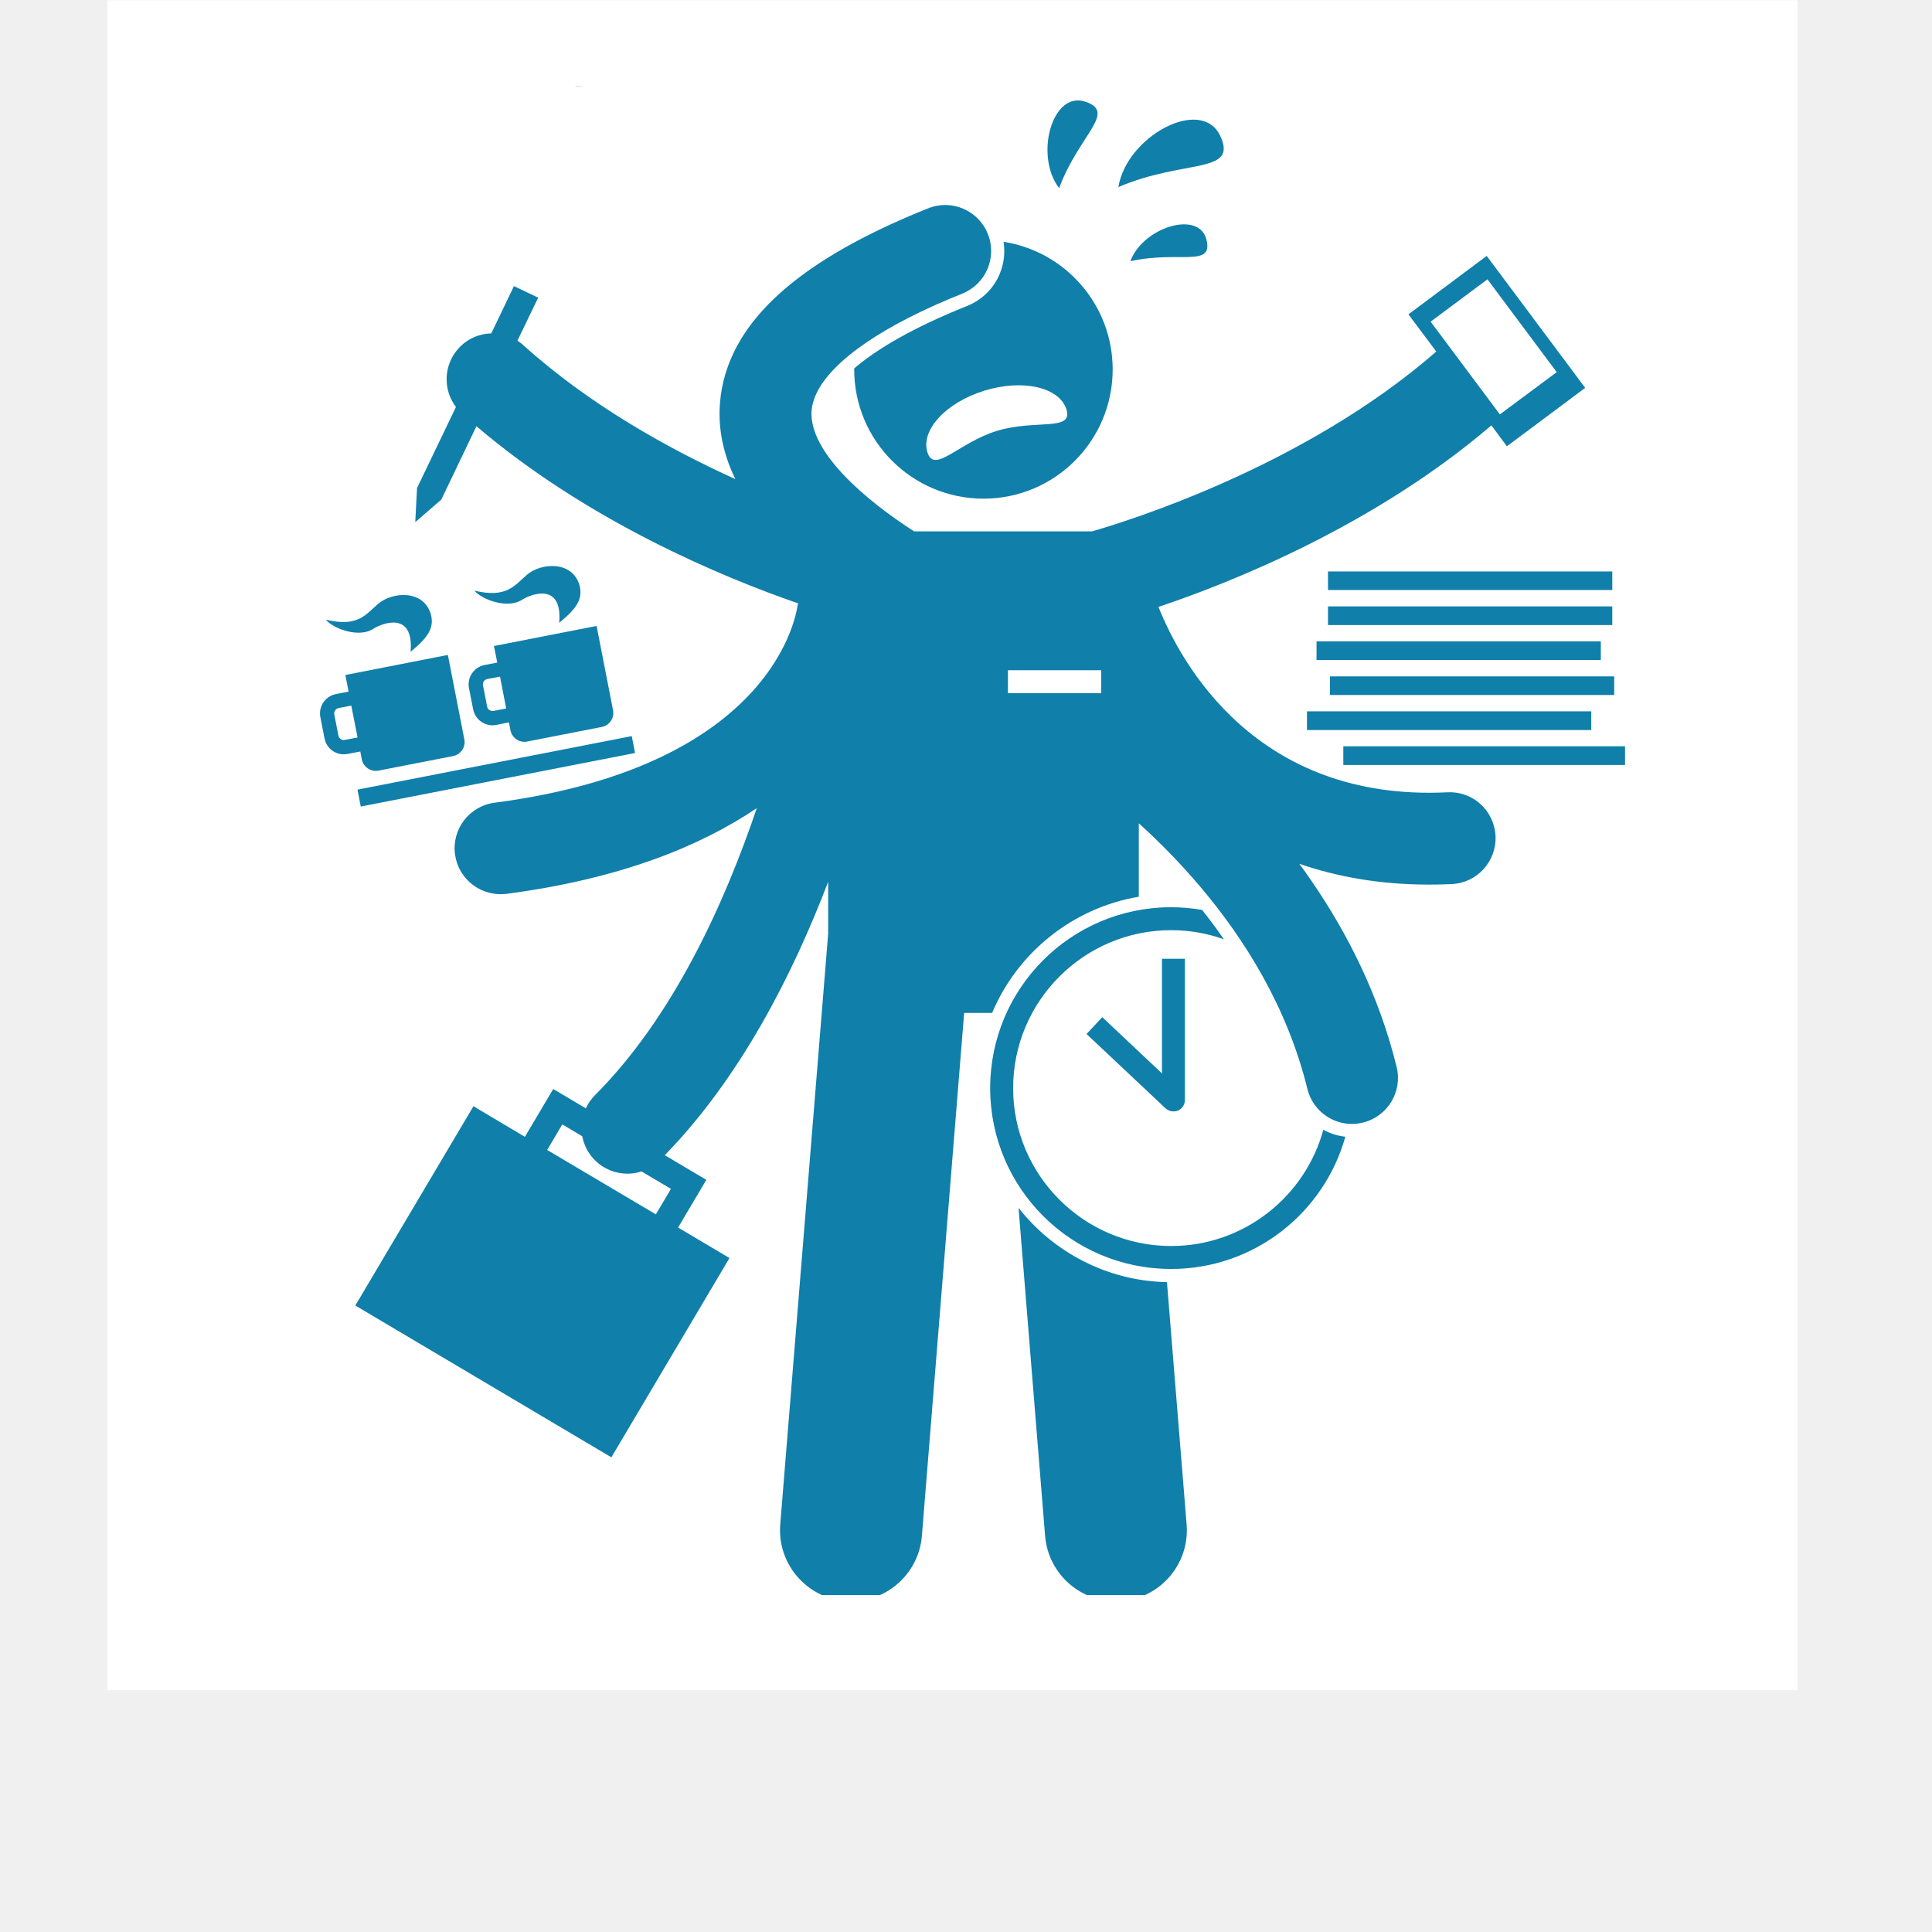
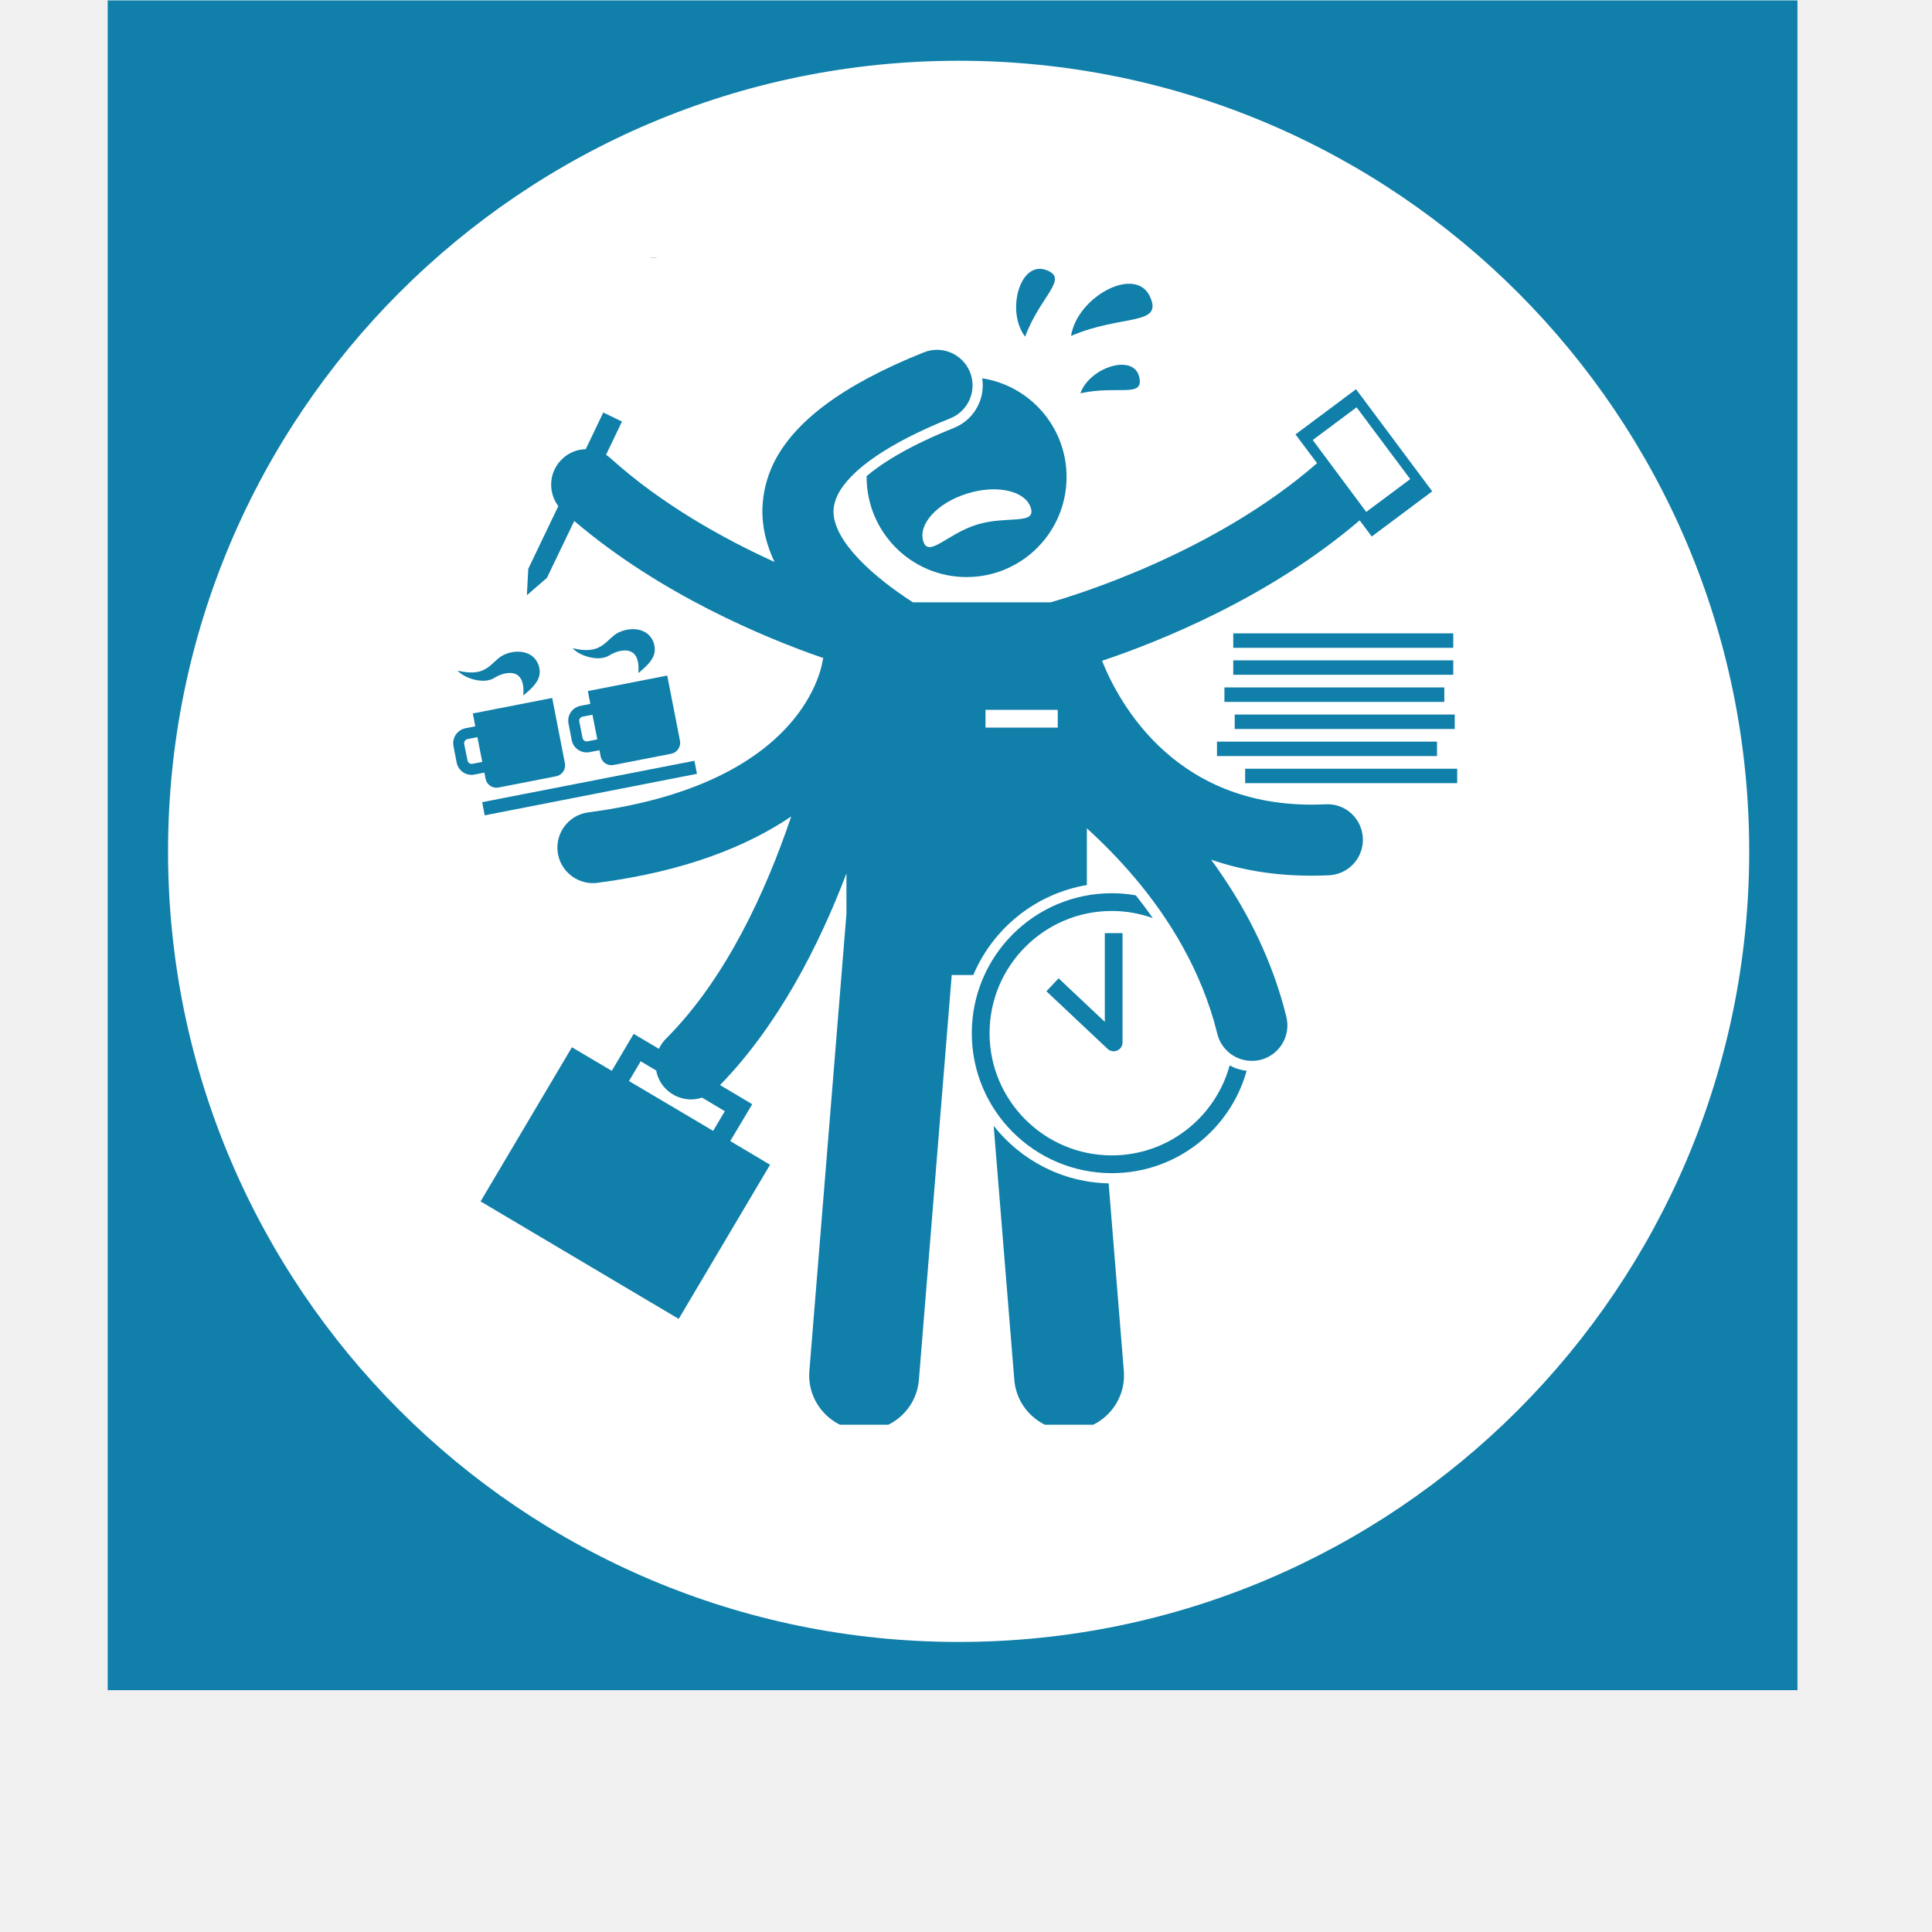
<svg xmlns="http://www.w3.org/2000/svg" width="84" zoomAndPan="magnify" viewBox="0 0 63.12 71.04" height="84" preserveAspectRatio="xMidYMid meet" version="1.0">
  <defs>
-     <clipPath id="d4e341b939">
+     <clipPath id="3169986452">
      <path d="M 0 0.016 L 62.133 0.016 L 62.133 62.148 L 0 62.148 Z M 0 0.016 " clip-rule="nonzero" />
    </clipPath>
-     <clipPath id="43fb3f5035">
-       <path d="M 33 44 L 40 44 L 40 58.652 L 33 58.652 Z M 33 44 " clip-rule="nonzero" />
+     <clipPath id="987fc19d92">
+       <path d="M 2.219 2.234 L 60.359 2.234 L 60.359 60.375 L 2.219 60.375 Z M 2.219 2.234 " clip-rule="nonzero" />
    </clipPath>
-     <clipPath id="8b40331181">
-       <path d="M 34 3.176 L 37 3.176 L 37 7 L 34 7 Z M 34 3.176 " clip-rule="nonzero" />
+     <clipPath id="f3ba7c5f76">
+       <path d="M 31.289 2.234 C 15.234 2.234 2.219 15.25 2.219 31.305 C 2.219 47.359 15.234 60.375 31.289 60.375 C 47.344 60.375 60.359 47.359 60.359 31.305 C 60.359 15.25 47.344 2.234 31.289 2.234 Z M 31.289 2.234 " clip-rule="nonzero" />
    </clipPath>
-     <clipPath id="ea90ec3550">
-       <path d="M 45 27 L 55.793 27 L 55.793 29 L 45 29 Z M 45 27 " clip-rule="nonzero" />
+     <clipPath id="3a8ed547f6">
+       <path d="M 0.219 0.234 L 58.359 0.234 L 58.359 58.375 L 0.219 58.375 Z M 0.219 0.234 " clip-rule="nonzero" />
    </clipPath>
-     <clipPath id="14645a933f">
-       <path d="M 44 24 L 55.793 24 L 55.793 26 L 44 26 Z M 44 24 " clip-rule="nonzero" />
+     <clipPath id="a58501deaf">
+       <path d="M 29.289 0.234 C 13.234 0.234 0.219 13.25 0.219 29.305 C 0.219 45.359 13.234 58.375 29.289 58.375 C 45.344 58.375 58.359 45.359 58.359 29.305 C 58.359 13.25 45.344 0.234 29.289 0.234 Z M 29.289 0.234 " clip-rule="nonzero" />
    </clipPath>
-     <clipPath id="11bdc4e3d7">
-       <path d="M 44 22 L 55.793 22 L 55.793 23 L 44 23 Z M 44 22 " clip-rule="nonzero" />
+     <clipPath id="330db5b4a4">
+       <rect x="0" width="59" y="0" height="59" />
    </clipPath>
-     <clipPath id="b714b4e923">
-       <path d="M 44 21 L 55.793 21 L 55.793 22 L 44 22 Z M 44 21 " clip-rule="nonzero" />
+     <clipPath id="6d054f8b29">
+       <path d="M 32 41 L 38 41 L 38 52.387 L 32 52.387 Z M 32 41 " clip-rule="nonzero" />
    </clipPath>
-     <clipPath id="7581520ae8">
-       <path d="M 7.711 24 L 14 24 L 14 29 L 7.711 29 Z M 7.711 24 " clip-rule="nonzero" />
+     <clipPath id="b5f82aa303">
+       <path d="M 33 9.484 L 35 9.484 L 35 13 L 33 13 Z M 33 9.484 " clip-rule="nonzero" />
    </clipPath>
-     <clipPath id="97589b7643">
-       <path d="M 9 7 L 55 7 L 55 58.652 L 9 58.652 Z M 9 7 " clip-rule="nonzero" />
+     <clipPath id="e8938875fe">
+       <path d="M 41 28 L 49.621 28 L 49.621 29 L 41 29 Z M 41 28 " clip-rule="nonzero" />
    </clipPath>
-     <clipPath id="dc83414826">
-       <path d="M 17 3.176 L 18 3.176 L 18 4 L 17 4 Z M 17 3.176 " clip-rule="nonzero" />
+     <clipPath id="5d89490e4d">
+       <path d="M 41 26 L 49.621 26 L 49.621 27 L 41 27 Z M 41 26 " clip-rule="nonzero" />
+     </clipPath>
+     <clipPath id="c6405d575f">
+       <path d="M 41 25 L 49.621 25 L 49.621 26 L 41 26 Z M 41 25 " clip-rule="nonzero" />
+     </clipPath>
+     <clipPath id="362afebdf9">
+       <path d="M 41 24 L 49.621 24 L 49.621 25 L 41 25 Z M 41 24 " clip-rule="nonzero" />
+     </clipPath>
+     <clipPath id="4c7c40635f">
+       <path d="M 41 23 L 49.621 23 L 49.621 24 L 41 24 Z M 41 23 " clip-rule="nonzero" />
+     </clipPath>
+     <clipPath id="34592c659a">
+       <path d="M 12.637 25 L 17 25 L 17 29 L 12.637 29 Z M 12.637 25 " clip-rule="nonzero" />
+     </clipPath>
+     <clipPath id="57ab94c107">
+       <path d="M 12.637 23 L 16 23 L 16 26 L 12.637 26 Z M 12.637 23 " clip-rule="nonzero" />
+     </clipPath>
+     <clipPath id="a5b51f96bb">
+       <path d="M 13 12 L 49 12 L 49 52.387 L 13 52.387 Z M 13 12 " clip-rule="nonzero" />
+     </clipPath>
+     <clipPath id="401e677f5a">
+       <path d="M 19 9.484 L 21 9.484 L 21 10 L 19 10 Z M 19 9.484 " clip-rule="nonzero" />
    </clipPath>
  </defs>
-   <g clip-path="url(#d4e341b939)">
+   <g clip-path="url(#3169986452)">
    <path fill="#ffffff" d="M 0 0.016 L 62.133 0.016 L 62.133 62.148 L 0 62.148 Z M 0 0.016 " fill-opacity="1" fill-rule="nonzero" />
-     <path fill="#ffffff" d="M 0 0.016 L 62.133 0.016 L 62.133 62.148 L 0 62.148 Z M 0 0.016 " fill-opacity="1" fill-rule="nonzero" />
+     <path fill="#107faa" d="M 0 0.016 L 62.133 0.016 L 62.133 62.148 L 0 62.148 Z M 0 0.016 " fill-opacity="1" fill-rule="nonzero" />
  </g>
-   <g clip-path="url(#43fb3f5035)">
-     <path fill="#107faa" d="M 33.492 44.414 L 34.469 56.477 C 34.586 57.914 35.844 58.984 37.281 58.871 C 38.719 58.754 39.789 57.496 39.672 56.055 L 38.949 47.145 C 36.738 47.098 34.77 46.039 33.492 44.414 Z M 33.492 44.414 " fill-opacity="1" fill-rule="nonzero" />
+   <g clip-path="url(#987fc19d92)">
+     <g clip-path="url(#f3ba7c5f76)">
+       <g transform="matrix(1, 0, 0, 1, 2, 2)">
+         <g clip-path="url(#330db5b4a4)">
+           <g clip-path="url(#3a8ed547f6)">
+             <g clip-path="url(#a58501deaf)">
+               <path fill="#ffffff" d="M 0.219 0.234 L 58.359 0.234 L 58.359 58.375 L 0.219 58.375 Z M 0.219 0.234 " fill-opacity="1" fill-rule="nonzero" />
+             </g>
+           </g>
+         </g>
+       </g>
+     </g>
  </g>
-   <path fill="#107faa" d="M 32.793 10.086 C 32.566 10.621 32.141 11.031 31.602 11.25 C 29.605 12.047 28.273 12.84 27.453 13.543 C 27.453 13.555 27.449 13.57 27.449 13.586 C 27.449 16.207 29.578 18.336 32.203 18.336 C 34.828 18.336 36.953 16.207 36.953 13.586 C 36.953 11.211 35.215 9.246 32.941 8.891 C 33.004 9.293 32.957 9.703 32.793 10.086 Z M 35.254 15.059 C 35.504 15.875 34.109 15.41 32.695 15.844 C 31.285 16.277 30.391 17.445 30.141 16.629 C 29.887 15.812 30.828 14.797 32.242 14.363 C 33.652 13.93 35 14.238 35.254 15.059 Z M 35.254 15.059 " fill-opacity="1" fill-rule="nonzero" />
-   <path fill="#107faa" d="M 40.914 5.008 C 40.23 3.516 37.461 5.008 37.164 6.879 C 39.59 5.84 41.559 6.414 40.914 5.008 Z M 40.914 5.008 " fill-opacity="1" fill-rule="nonzero" />
-   <g clip-path="url(#8b40331181)">
-     <path fill="#107faa" d="M 34.984 6.918 C 35.711 4.957 37.113 4.137 35.957 3.742 C 34.723 3.32 34.07 5.727 34.984 6.918 Z M 34.984 6.918 " fill-opacity="1" fill-rule="nonzero" />
+   <g clip-path="url(#6d054f8b29)">
+     <path fill="#107faa" d="M 32.578 41.398 L 33.336 50.734 C 33.426 51.848 34.402 52.676 35.512 52.586 C 36.625 52.496 37.453 51.52 37.363 50.41 L 36.805 43.512 C 35.094 43.477 33.57 42.656 32.578 41.398 Z M 32.578 41.398 " fill-opacity="1" fill-rule="nonzero" />
  </g>
-   <path fill="#107faa" d="M 37.605 9.605 C 39.391 9.207 40.656 9.852 40.402 8.812 C 40.125 7.707 38.051 8.367 37.605 9.605 Z M 37.605 9.605 " fill-opacity="1" fill-rule="nonzero" />
-   <g clip-path="url(#ea90ec3550)">
-     <path fill="#107faa" d="M 45.434 27.441 L 55.887 27.441 L 55.887 28.129 L 45.434 28.129 Z M 45.434 27.441 " fill-opacity="1" fill-rule="nonzero" />
+   <path fill="#107faa" d="M 32.039 14.832 C 31.863 15.246 31.535 15.566 31.117 15.734 C 29.574 16.352 28.543 16.965 27.906 17.508 C 27.906 17.52 27.906 17.531 27.906 17.539 C 27.906 19.57 29.551 21.219 31.582 21.219 C 33.613 21.219 35.258 19.57 35.258 17.539 C 35.258 15.703 33.914 14.184 32.156 13.91 C 32.203 14.219 32.168 14.539 32.039 14.832 Z M 33.945 18.68 C 34.137 19.312 33.059 18.953 31.965 19.289 C 30.871 19.625 30.18 20.531 29.988 19.898 C 29.793 19.266 30.52 18.48 31.613 18.145 C 32.707 17.809 33.75 18.047 33.945 18.68 Z M 33.945 18.68 " fill-opacity="1" fill-rule="nonzero" />
+   <path fill="#107faa" d="M 38.324 10.906 C 37.797 9.75 35.652 10.902 35.422 12.352 C 37.301 11.547 38.824 11.992 38.324 10.906 Z M 38.324 10.906 " fill-opacity="1" fill-rule="nonzero" />
+   <g clip-path="url(#b5f82aa303)">
+     <path fill="#107faa" d="M 33.734 12.379 C 34.297 10.863 35.383 10.23 34.488 9.922 C 33.535 9.598 33.027 11.457 33.734 12.379 Z M 33.734 12.379 " fill-opacity="1" fill-rule="nonzero" />
  </g>
-   <path fill="#107faa" d="M 44.098 26.156 L 54.551 26.156 L 54.551 26.844 L 44.098 26.844 Z M 44.098 26.156 " fill-opacity="1" fill-rule="nonzero" />
-   <g clip-path="url(#14645a933f)">
-     <path fill="#107faa" d="M 44.941 24.871 L 55.395 24.871 L 55.395 25.555 L 44.941 25.555 Z M 44.941 24.871 " fill-opacity="1" fill-rule="nonzero" />
+   <path fill="#107faa" d="M 35.766 14.461 C 37.148 14.156 38.125 14.652 37.926 13.848 C 37.715 12.992 36.109 13.504 35.766 14.461 Z M 35.766 14.461 " fill-opacity="1" fill-rule="nonzero" />
+   <g clip-path="url(#e8938875fe)">
+     <path fill="#107faa" d="M 41.824 28.266 L 49.914 28.266 L 49.914 28.797 L 41.824 28.797 Z M 41.824 28.266 " fill-opacity="1" fill-rule="nonzero" />
  </g>
-   <path fill="#107faa" d="M 44.449 23.582 L 54.902 23.582 L 54.902 24.27 L 44.449 24.27 Z M 44.449 23.582 " fill-opacity="1" fill-rule="nonzero" />
-   <g clip-path="url(#11bdc4e3d7)">
-     <path fill="#107faa" d="M 44.871 22.297 L 55.324 22.297 L 55.324 22.984 L 44.871 22.984 Z M 44.871 22.297 " fill-opacity="1" fill-rule="nonzero" />
+   <path fill="#107faa" d="M 40.789 27.27 L 48.879 27.27 L 48.879 27.801 L 40.789 27.801 Z M 40.789 27.27 " fill-opacity="1" fill-rule="nonzero" />
+   <g clip-path="url(#5d89490e4d)">
+     <path fill="#107faa" d="M 41.441 26.273 L 49.531 26.273 L 49.531 26.805 L 41.441 26.805 Z M 41.441 26.273 " fill-opacity="1" fill-rule="nonzero" />
  </g>
-   <g clip-path="url(#b714b4e923)">
-     <path fill="#107faa" d="M 44.871 21.012 L 55.324 21.012 L 55.324 21.695 L 44.871 21.695 Z M 44.871 21.012 " fill-opacity="1" fill-rule="nonzero" />
+   <g clip-path="url(#c6405d575f)">
+     <path fill="#107faa" d="M 41.062 25.277 L 49.148 25.277 L 49.148 25.809 L 41.062 25.809 Z M 41.062 25.277 " fill-opacity="1" fill-rule="nonzero" />
  </g>
-   <path fill="#107faa" d="M 9.184 29.035 L 19.27 27.066 L 19.391 27.688 L 9.305 29.656 Z M 9.184 29.035 " fill-opacity="1" fill-rule="nonzero" />
-   <g clip-path="url(#7581520ae8)">
-     <path fill="#107faa" d="M 9.344 27.922 C 9.398 28.203 9.676 28.391 9.957 28.336 L 12.699 27.801 C 12.984 27.742 13.172 27.469 13.113 27.184 L 12.508 24.082 L 8.738 24.82 L 8.859 25.43 L 8.391 25.523 C 8 25.598 7.742 25.98 7.82 26.371 L 7.973 27.152 C 8.047 27.543 8.43 27.801 8.82 27.723 L 9.289 27.633 Z M 8.719 27.207 C 8.613 27.23 8.508 27.16 8.484 27.051 L 8.332 26.27 C 8.312 26.164 8.383 26.059 8.492 26.035 L 8.957 25.945 L 9.188 27.117 Z M 8.719 27.207 " fill-opacity="1" fill-rule="nonzero" />
+   <g clip-path="url(#362afebdf9)">
+     <path fill="#107faa" d="M 41.387 24.281 L 49.477 24.281 L 49.477 24.812 L 41.387 24.812 Z M 41.387 24.281 " fill-opacity="1" fill-rule="nonzero" />
  </g>
-   <path fill="#107faa" d="M 11.883 22.586 C 11.613 21.672 10.469 21.762 9.953 22.195 C 9.492 22.586 9.219 23.074 8.02 22.785 C 8.309 23.129 9.27 23.477 9.793 23.105 C 10.113 22.91 11.262 22.473 11.137 23.965 C 11.82 23.414 12.004 23.062 11.883 22.586 Z M 11.883 22.586 " fill-opacity="1" fill-rule="nonzero" />
-   <path fill="#107faa" d="M 13.285 25.305 L 13.438 26.082 C 13.516 26.477 13.895 26.73 14.285 26.656 L 14.754 26.562 L 14.809 26.852 C 14.867 27.137 15.141 27.324 15.426 27.266 L 18.168 26.73 C 18.449 26.676 18.637 26.402 18.582 26.117 L 17.977 23.016 L 14.203 23.754 L 14.324 24.363 L 13.855 24.453 C 13.465 24.531 13.207 24.91 13.285 25.305 Z M 13.957 24.969 L 14.426 24.879 L 14.652 26.051 L 14.188 26.141 C 14.078 26.16 13.973 26.09 13.953 25.984 L 13.801 25.203 C 13.777 25.094 13.848 24.988 13.957 24.969 Z M 13.957 24.969 " fill-opacity="1" fill-rule="nonzero" />
-   <path fill="#107faa" d="M 17.348 21.52 C 17.082 20.605 15.934 20.695 15.422 21.129 C 14.961 21.52 14.688 22.004 13.484 21.719 C 13.773 22.062 14.734 22.406 15.258 22.039 C 15.578 21.844 16.73 21.406 16.602 22.898 C 17.285 22.348 17.473 21.996 17.348 21.52 Z M 17.348 21.52 " fill-opacity="1" fill-rule="nonzero" />
-   <g clip-path="url(#97589b7643)">
-     <path fill="#107faa" d="M 22.863 46.258 L 20.973 45.137 L 22.012 43.383 L 20.484 42.477 C 23.242 39.645 25.172 35.879 26.492 32.422 L 26.492 34.332 L 24.73 56.055 C 24.613 57.492 25.688 58.754 27.121 58.871 C 28.559 58.984 29.82 57.914 29.938 56.477 L 31.492 37.246 L 32.52 37.246 C 33.453 35.031 35.477 33.383 37.914 32.973 L 37.914 30.273 C 38.629 30.918 39.406 31.699 40.172 32.602 C 41.805 34.531 43.375 37.031 44.113 40.039 C 44.301 40.809 44.992 41.328 45.75 41.328 C 45.883 41.328 46.02 41.309 46.156 41.277 C 47.062 41.055 47.617 40.141 47.395 39.234 C 46.746 36.59 45.578 34.301 44.25 32.371 C 44.109 32.164 43.965 31.961 43.816 31.762 C 45.188 32.234 46.766 32.527 48.578 32.527 C 48.855 32.527 49.137 32.523 49.426 32.508 C 50.355 32.461 51.074 31.672 51.031 30.738 C 50.984 29.805 50.199 29.086 49.262 29.133 C 42.207 29.48 39.449 24.352 38.637 22.316 C 41.352 21.406 46.586 19.316 50.879 15.641 L 51.449 16.41 L 54.328 14.262 L 50.707 9.41 L 47.828 11.559 L 48.852 12.926 C 44.004 17.16 37.461 19.176 36.191 19.539 L 29.652 19.539 C 27.871 18.395 25.832 16.656 25.879 15.164 C 25.887 14.934 25.953 14.691 26.07 14.449 C 26.648 13.25 28.527 11.953 31.422 10.797 C 32.289 10.449 32.711 9.469 32.363 8.602 C 32.016 7.734 31.035 7.312 30.168 7.66 C 26.32 9.199 23.949 10.965 22.992 13.02 C 22.688 13.672 22.523 14.352 22.5 15.066 C 22.473 15.973 22.695 16.824 23.078 17.617 C 20.617 16.5 17.715 14.887 15.281 12.691 C 15.215 12.629 15.141 12.578 15.066 12.527 L 15.828 10.945 L 14.938 10.52 L 14.105 12.258 C 13.66 12.27 13.219 12.457 12.898 12.812 C 12.344 13.426 12.324 14.332 12.805 14.965 L 11.375 17.945 L 11.309 19.199 L 12.266 18.371 L 13.559 15.672 C 17.648 19.16 22.582 21.215 25.379 22.184 C 25.344 22.512 24.57 28.16 14.227 29.516 C 13.301 29.637 12.648 30.484 12.77 31.41 C 12.883 32.262 13.609 32.879 14.445 32.879 C 14.516 32.879 14.59 32.875 14.664 32.867 C 18.855 32.316 21.797 31.113 23.867 29.715 C 22.664 33.273 20.766 37.422 17.914 40.273 C 17.773 40.418 17.66 40.578 17.582 40.754 L 16.383 40.043 L 15.34 41.801 L 13.449 40.676 L 9.105 48.004 L 18.52 53.586 Z M 50.734 10.27 L 53.281 13.684 L 51.191 15.238 L 48.645 11.828 Z M 33.102 24.645 L 36.531 24.645 L 36.531 25.488 L 33.102 25.488 Z M 25.379 22.184 C 25.398 22.191 25.418 22.195 25.438 22.203 L 25.379 22.199 Z M 16.715 41.344 L 17.449 41.781 C 17.512 42.105 17.664 42.41 17.914 42.66 C 18.246 42.992 18.676 43.156 19.109 43.156 C 19.285 43.156 19.461 43.129 19.629 43.074 L 20.711 43.715 L 20.156 44.652 L 16.16 42.285 Z M 16.715 41.344 " fill-opacity="1" fill-rule="nonzero" />
+   <g clip-path="url(#4c7c40635f)">
+     <path fill="#107faa" d="M 41.387 23.289 L 49.477 23.289 L 49.477 23.82 L 41.387 23.82 Z M 41.387 23.289 " fill-opacity="1" fill-rule="nonzero" />
  </g>
-   <path fill="#107faa" d="M 44.699 41.543 C 44.027 44.004 41.773 45.816 39.102 45.816 C 35.898 45.816 33.293 43.211 33.293 40.012 C 33.293 36.809 35.898 34.203 39.102 34.203 C 39.781 34.203 40.438 34.32 41.043 34.539 C 40.781 34.16 40.516 33.801 40.242 33.457 C 39.871 33.395 39.488 33.359 39.102 33.359 C 35.426 33.359 32.449 36.336 32.449 40.012 C 32.449 43.684 35.426 46.66 39.102 46.66 C 42.152 46.66 44.727 44.602 45.508 41.797 C 45.219 41.766 44.945 41.676 44.699 41.543 Z M 44.699 41.543 " fill-opacity="1" fill-rule="nonzero" />
-   <path fill="#107faa" d="M 38.898 40.754 C 38.98 40.828 39.082 40.867 39.188 40.867 C 39.246 40.867 39.301 40.859 39.355 40.836 C 39.512 40.77 39.609 40.613 39.609 40.445 L 39.609 35.254 L 38.766 35.254 L 38.766 39.469 L 36.57 37.402 L 35.992 38.02 Z M 38.898 40.754 " fill-opacity="1" fill-rule="nonzero" />
-   <g clip-path="url(#dc83414826)">
-     <path fill="#107faa" d="M 17.234 3.184 C 17.27 3.184 17.301 3.184 17.336 3.184 C 17.395 3.184 17.453 3.18 17.512 3.176 L 17.172 3.176 C 17.191 3.176 17.215 3.18 17.234 3.184 Z M 17.234 3.184 " fill-opacity="1" fill-rule="nonzero" />
+   <path fill="#107faa" d="M 13.77 29.496 L 21.574 27.973 L 21.668 28.453 L 13.863 29.98 Z M 13.77 29.496 " fill-opacity="1" fill-rule="nonzero" />
+   <g clip-path="url(#34592c659a)">
+     <path fill="#107faa" d="M 13.895 28.637 C 13.938 28.855 14.148 29 14.371 28.957 L 16.492 28.543 C 16.711 28.5 16.855 28.285 16.812 28.066 L 16.344 25.664 L 13.426 26.234 L 13.516 26.707 L 13.156 26.777 C 12.852 26.84 12.656 27.133 12.715 27.438 L 12.832 28.039 C 12.891 28.344 13.184 28.543 13.488 28.48 L 13.852 28.41 Z M 13.41 28.086 C 13.328 28.102 13.246 28.047 13.23 27.961 L 13.109 27.359 C 13.094 27.273 13.148 27.191 13.234 27.176 L 13.594 27.105 L 13.773 28.016 Z M 13.41 28.086 " fill-opacity="1" fill-rule="nonzero" />
+   </g>
+   <g clip-path="url(#57ab94c107)">
+     <path fill="#107faa" d="M 15.859 24.508 C 15.652 23.801 14.762 23.871 14.367 24.207 C 14.008 24.508 13.797 24.883 12.867 24.66 C 13.094 24.926 13.836 25.195 14.242 24.91 C 14.488 24.758 15.379 24.422 15.281 25.574 C 15.809 25.148 15.953 24.875 15.859 24.508 Z M 15.859 24.508 " fill-opacity="1" fill-rule="nonzero" />
+   </g>
+   <path fill="#107faa" d="M 16.945 26.609 L 17.062 27.215 C 17.121 27.516 17.414 27.715 17.719 27.656 L 18.082 27.586 L 18.125 27.809 C 18.168 28.027 18.379 28.172 18.598 28.129 L 20.723 27.715 C 20.941 27.672 21.086 27.457 21.043 27.238 L 20.574 24.84 L 17.656 25.41 L 17.746 25.883 L 17.387 25.953 C 17.082 26.012 16.883 26.305 16.945 26.609 Z M 17.465 26.352 L 17.824 26.281 L 18.004 27.188 L 17.641 27.258 C 17.559 27.273 17.477 27.219 17.461 27.137 L 17.34 26.531 C 17.324 26.449 17.379 26.367 17.465 26.352 Z M 17.465 26.352 " fill-opacity="1" fill-rule="nonzero" />
+   <path fill="#107faa" d="M 20.09 23.68 C 19.883 22.973 18.992 23.043 18.598 23.379 C 18.238 23.68 18.027 24.059 17.098 23.836 C 17.32 24.102 18.066 24.367 18.473 24.082 C 18.719 23.93 19.609 23.594 19.512 24.75 C 20.039 24.324 20.184 24.051 20.09 23.68 Z M 20.09 23.68 " fill-opacity="1" fill-rule="nonzero" />
+   <g clip-path="url(#a5b51f96bb)">
+     <path fill="#107faa" d="M 24.355 42.828 L 22.891 41.957 L 23.699 40.602 L 22.516 39.898 C 24.648 37.707 26.145 34.793 27.164 32.117 L 27.164 33.598 L 25.801 50.41 C 25.711 51.52 26.539 52.496 27.652 52.586 C 28.766 52.676 29.738 51.848 29.828 50.734 L 31.035 35.852 L 31.828 35.852 C 32.551 34.137 34.117 32.863 36.004 32.543 L 36.004 30.457 C 36.555 30.957 37.156 31.559 37.75 32.258 C 39.016 33.75 40.227 35.688 40.801 38.012 C 40.945 38.609 41.48 39.008 42.066 39.008 C 42.172 39.008 42.277 38.996 42.379 38.973 C 43.082 38.801 43.512 38.094 43.34 37.391 C 42.836 35.344 41.934 33.57 40.906 32.082 C 40.797 31.918 40.684 31.762 40.57 31.609 C 41.633 31.977 42.852 32.199 44.254 32.199 C 44.469 32.199 44.688 32.195 44.91 32.184 C 45.633 32.148 46.188 31.535 46.152 30.816 C 46.117 30.094 45.508 29.535 44.785 29.574 C 39.324 29.84 37.191 25.871 36.562 24.297 C 38.664 23.594 42.715 21.977 46.035 19.133 L 46.48 19.727 L 48.703 18.066 L 45.902 14.312 L 43.676 15.973 L 44.469 17.031 C 40.715 20.309 35.652 21.867 34.668 22.148 L 29.609 22.148 C 28.23 21.262 26.656 19.918 26.688 18.766 C 26.695 18.586 26.746 18.398 26.836 18.211 C 27.285 17.281 28.738 16.281 30.98 15.383 C 31.648 15.117 31.977 14.355 31.707 13.684 C 31.438 13.016 30.68 12.688 30.008 12.957 C 27.031 14.148 25.195 15.516 24.453 17.102 C 24.219 17.609 24.094 18.137 24.074 18.688 C 24.055 19.387 24.227 20.051 24.52 20.664 C 22.617 19.797 20.371 18.547 18.488 16.848 C 18.438 16.801 18.379 16.762 18.324 16.723 L 18.91 15.5 L 18.223 15.168 L 17.578 16.516 C 17.234 16.523 16.891 16.668 16.645 16.945 C 16.215 17.418 16.199 18.117 16.57 18.609 L 15.465 20.914 L 15.414 21.887 L 16.152 21.246 L 17.156 19.156 C 20.32 21.855 24.141 23.445 26.305 24.195 C 26.277 24.449 25.676 28.82 17.672 29.871 C 16.957 29.965 16.453 30.621 16.547 31.336 C 16.633 31.992 17.195 32.473 17.84 32.473 C 17.898 32.473 17.953 32.469 18.012 32.461 C 21.254 32.039 23.531 31.105 25.133 30.023 C 24.203 32.777 22.734 35.988 20.527 38.195 C 20.414 38.305 20.332 38.434 20.27 38.566 L 19.34 38.016 L 18.535 39.375 L 17.07 38.508 L 13.711 44.176 L 20.996 48.496 Z M 45.922 14.977 L 47.895 17.617 L 46.277 18.824 L 44.309 16.18 Z M 32.277 26.102 L 34.934 26.102 L 34.934 26.754 L 32.277 26.754 Z M 26.305 24.195 C 26.316 24.199 26.332 24.207 26.348 24.211 L 26.301 24.207 Z M 19.598 39.023 L 20.168 39.363 C 20.215 39.609 20.332 39.852 20.527 40.043 C 20.781 40.297 21.117 40.426 21.453 40.426 C 21.586 40.426 21.723 40.402 21.855 40.359 L 22.691 40.859 L 22.262 41.582 L 19.168 39.75 Z M 19.598 39.023 " fill-opacity="1" fill-rule="nonzero" />
+   </g>
+   <path fill="#107faa" d="M 41.254 39.176 C 40.734 41.082 38.988 42.484 36.922 42.484 C 34.441 42.484 32.426 40.469 32.426 37.992 C 32.426 35.512 34.441 33.496 36.922 33.496 C 37.449 33.496 37.953 33.59 38.426 33.758 C 38.223 33.465 38.016 33.188 37.805 32.922 C 37.516 32.871 37.223 32.844 36.922 32.844 C 34.078 32.844 31.773 35.148 31.773 37.992 C 31.773 40.832 34.078 43.137 36.922 43.137 C 39.285 43.137 41.273 41.543 41.879 39.375 C 41.656 39.348 41.445 39.281 41.254 39.176 Z M 41.254 39.176 " fill-opacity="1" fill-rule="nonzero" />
+   <path fill="#107faa" d="M 36.766 38.566 C 36.828 38.625 36.906 38.656 36.988 38.656 C 37.031 38.656 37.078 38.648 37.117 38.629 C 37.238 38.578 37.316 38.461 37.316 38.328 L 37.316 34.312 L 36.664 34.312 L 36.664 37.574 L 34.965 35.973 L 34.516 36.449 Z M 36.766 38.566 " fill-opacity="1" fill-rule="nonzero" />
+   <g clip-path="url(#401e677f5a)">
+     <path fill="#107faa" d="M 20 9.492 C 20.027 9.492 20.051 9.492 20.078 9.492 C 20.125 9.492 20.172 9.492 20.215 9.484 L 19.949 9.484 C 19.969 9.488 19.984 9.488 20 9.492 Z M 20 9.492 " fill-opacity="1" fill-rule="nonzero" />
  </g>
</svg>
